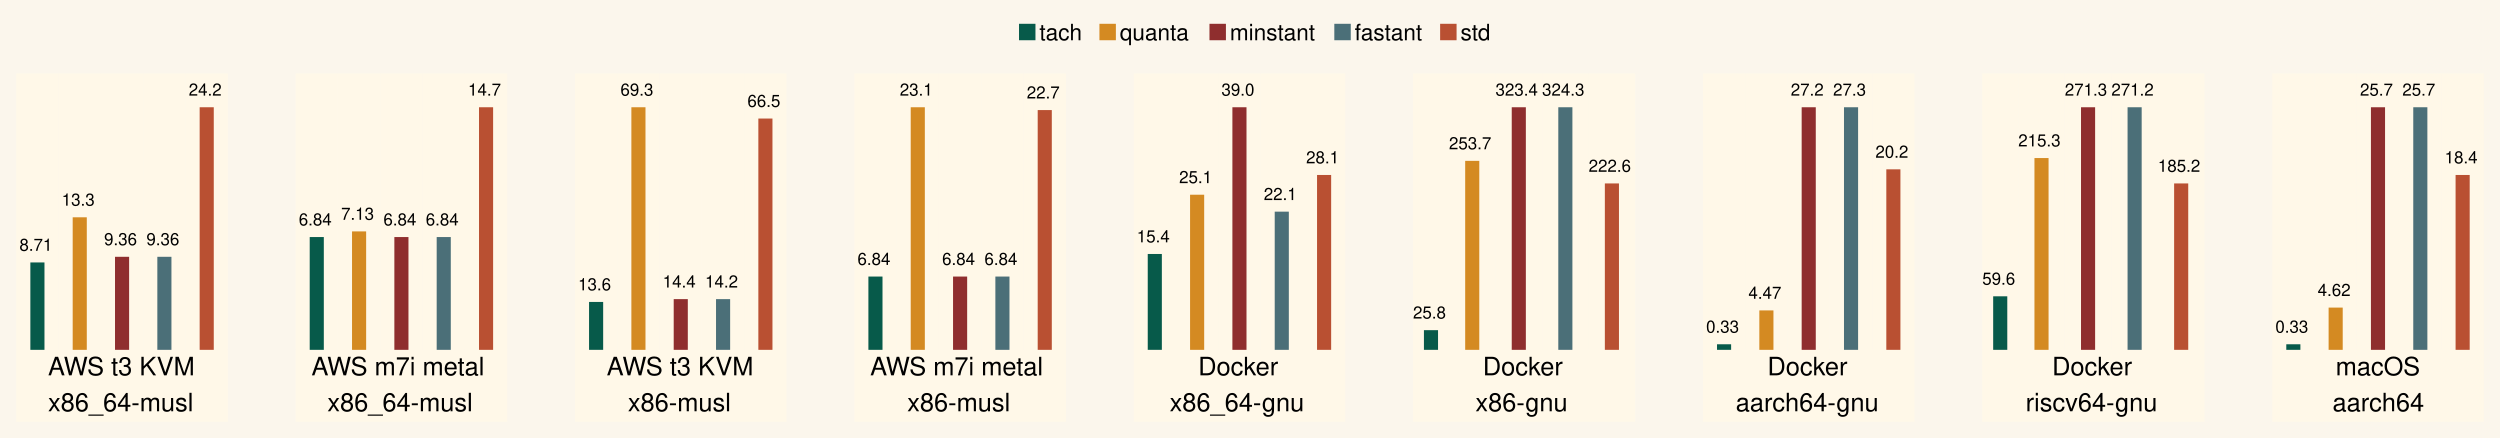
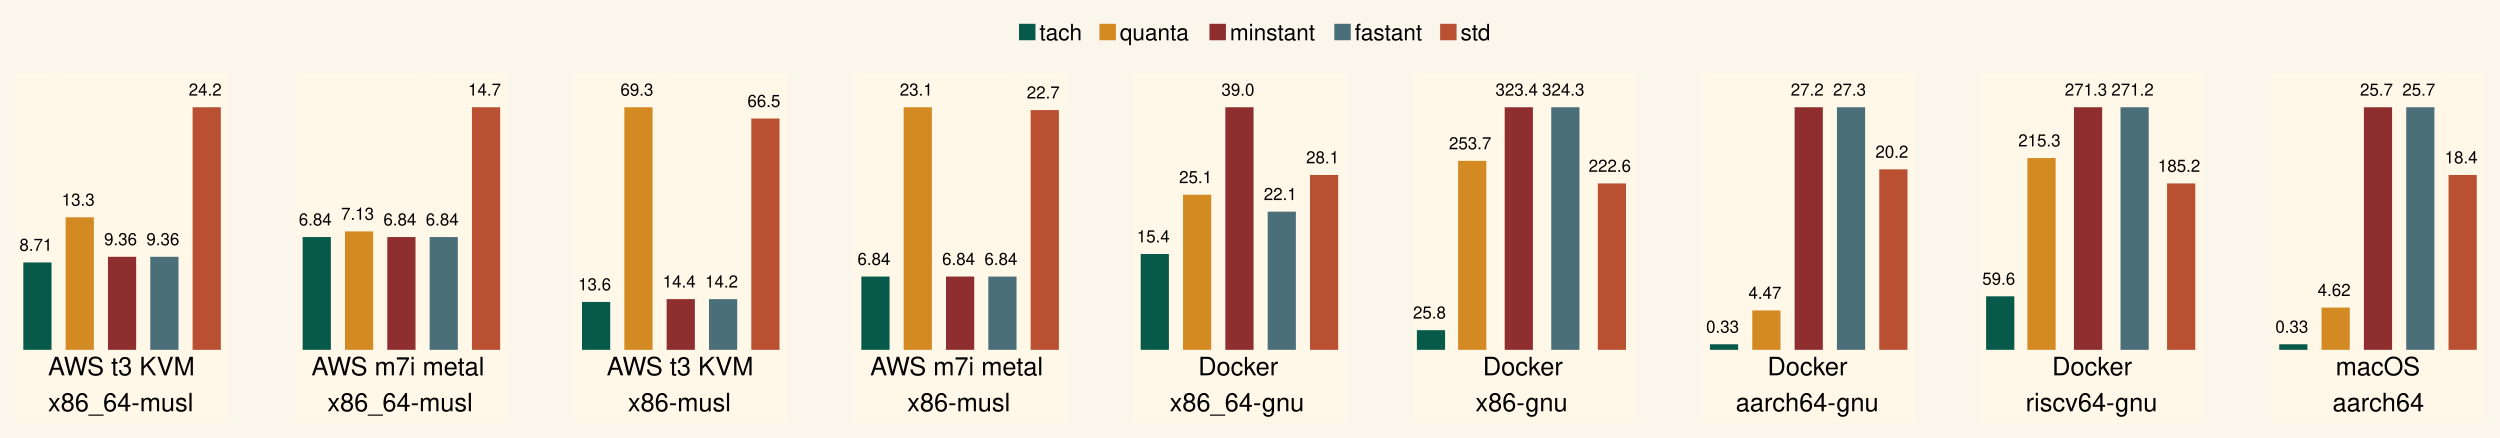
<svg xmlns="http://www.w3.org/2000/svg" width="886pt" height="155pt" viewBox="0.00 0.00 886.00 155.00">
  <g id="graph0" class="graph" transform="scale(1 1) rotate(0) translate(5.76 149.51)">
    <polygon fill="#fbf6ec" stroke="none" points="-5.76,5.76 -5.76,-149.51 880.26,-149.51 880.26,5.76 -5.76,5.76" />
    <g id="node1" class="node">
      <text xml:space="preserve" text-anchor="start" x="328.88" y="-135.25" font-family="Avenir Next, Helvetica, Arial, sans-serif" font-size="10.00">            </text>
      <text xml:space="preserve" text-anchor="start" x="355.88" y="-135.25" font-family="Avenir Next, Helvetica, Arial, sans-serif" font-size="8.00" fill="#075a4a">■</text>
      <text xml:space="preserve" text-anchor="start" x="360.38" y="-135.25" font-family="Avenir Next, Helvetica, Arial, sans-serif" font-size="8.00"> tach   </text>
      <text xml:space="preserve" text-anchor="start" x="384.38" y="-135.25" font-family="Avenir Next, Helvetica, Arial, sans-serif" font-size="8.00" fill="#d48a22">■</text>
      <text xml:space="preserve" text-anchor="start" x="388.88" y="-135.25" font-family="Avenir Next, Helvetica, Arial, sans-serif" font-size="8.00"> quanta   </text>
      <text xml:space="preserve" text-anchor="start" x="423.38" y="-135.25" font-family="Avenir Next, Helvetica, Arial, sans-serif" font-size="8.00" fill="#8f2e2e">■</text>
      <text xml:space="preserve" text-anchor="start" x="427.88" y="-135.25" font-family="Avenir Next, Helvetica, Arial, sans-serif" font-size="8.00"> minstant   </text>
      <text xml:space="preserve" text-anchor="start" x="467.62" y="-135.25" font-family="Avenir Next, Helvetica, Arial, sans-serif" font-size="8.00" fill="#4b6f78">■</text>
      <text xml:space="preserve" text-anchor="start" x="472.12" y="-135.25" font-family="Avenir Next, Helvetica, Arial, sans-serif" font-size="8.00"> fastant   </text>
      <text xml:space="preserve" text-anchor="start" x="505.12" y="-135.25" font-family="Avenir Next, Helvetica, Arial, sans-serif" font-size="8.00" fill="#b95032">■</text>
      <text xml:space="preserve" text-anchor="start" x="509.62" y="-135.25" font-family="Avenir Next, Helvetica, Arial, sans-serif" font-size="8.00"> std</text>
      <text xml:space="preserve" text-anchor="start" x="523.12" y="-135.25" font-family="Avenir Next, Helvetica, Arial, sans-serif" font-size="10.00">          </text>
      <polygon fill="#fff8e8" stroke="none" points="0,-25.5 0,-123.5 15,-123.5 15,-25.5 0,-25.5" />
      <text xml:space="preserve" text-anchor="start" x="1.12" y="-60.62" font-family="Avenir Next, Helvetica, Arial, sans-serif" font-size="6.00">8.71</text>
-       <polygon fill="#075a4a" stroke="none" points="5,-25.5 5,-56.5 10,-56.5 10,-25.5 5,-25.5" />
+       <polygon fill="#075a4a" stroke="none" points="2.5,-25.5 2.5,-56.5 12.5,-56.5 12.5,-25.5 2.5,-25.5" />
      <polygon fill="#fff8e8" stroke="none" points="15,-25.5 15,-123.5 30,-123.5 30,-25.5 15,-25.5" />
      <text xml:space="preserve" text-anchor="start" x="16.12" y="-76.62" font-family="Avenir Next, Helvetica, Arial, sans-serif" font-size="6.00">13.3</text>
-       <polygon fill="#d48a22" stroke="none" points="20,-25.5 20,-72.5 25,-72.5 25,-25.5 20,-25.5" />
+       <polygon fill="#d48a22" stroke="none" points="17.5,-25.5 17.5,-72.5 27.5,-72.5 27.5,-25.5 17.5,-25.5" />
      <polygon fill="#fff8e8" stroke="none" points="30,-25.5 30,-123.5 45,-123.5 45,-25.5 30,-25.5" />
      <text xml:space="preserve" text-anchor="start" x="31.12" y="-62.62" font-family="Avenir Next, Helvetica, Arial, sans-serif" font-size="6.00">9.36</text>
-       <polygon fill="#8f2e2e" stroke="none" points="35,-25.5 35,-58.5 40,-58.5 40,-25.5 35,-25.5" />
+       <polygon fill="#8f2e2e" stroke="none" points="32.5,-25.5 32.5,-58.5 42.5,-58.5 42.5,-25.5 32.5,-25.5" />
      <polygon fill="#fff8e8" stroke="none" points="45,-25.5 45,-123.5 60,-123.5 60,-25.5 45,-25.5" />
      <text xml:space="preserve" text-anchor="start" x="46.12" y="-62.62" font-family="Avenir Next, Helvetica, Arial, sans-serif" font-size="6.00">9.36</text>
-       <polygon fill="#4b6f78" stroke="none" points="50,-25.5 50,-58.5 55,-58.5 55,-25.5 50,-25.5" />
+       <polygon fill="#4b6f78" stroke="none" points="47.5,-25.5 47.5,-58.5 57.5,-58.5 57.5,-25.5 47.5,-25.5" />
      <polygon fill="#fff8e8" stroke="none" points="60,-25.5 60,-123.5 75,-123.5 75,-25.5 60,-25.5" />
      <text xml:space="preserve" text-anchor="start" x="61.12" y="-115.62" font-family="Avenir Next, Helvetica, Arial, sans-serif" font-size="6.00">24.2</text>
-       <polygon fill="#b95032" stroke="none" points="65,-25.5 65,-111.5 70,-111.5 70,-25.5 65,-25.5" />
+       <polygon fill="#b95032" stroke="none" points="62.5,-25.5 62.5,-111.5 72.5,-111.5 72.5,-25.5 62.5,-25.5" />
      <polygon fill="#fff8e8" stroke="none" points="0,0 0,-25.5 75,-25.5 75,0 0,0" />
      <text xml:space="preserve" text-anchor="start" x="11.25" y="-16.5" font-family="Avenir Next, Helvetica, Arial, sans-serif" font-size="9.00">AWS t3 KVM</text>
      <text xml:space="preserve" text-anchor="start" x="11.25" y="-3.75" font-family="Avenir Next, Helvetica, Arial, sans-serif" font-size="9.00">x86_64-musl</text>
      <polygon fill="#fff8e8" stroke="none" points="99,-25.5 99,-123.5 114,-123.5 114,-25.5 99,-25.5" />
      <text xml:space="preserve" text-anchor="start" x="100.12" y="-69.62" font-family="Avenir Next, Helvetica, Arial, sans-serif" font-size="6.00">6.84</text>
-       <polygon fill="#075a4a" stroke="none" points="104,-25.5 104,-65.5 109,-65.5 109,-25.5 104,-25.5" />
+       <polygon fill="#075a4a" stroke="none" points="101.5,-25.5 101.5,-65.5 111.5,-65.5 111.5,-25.5 101.5,-25.5" />
      <polygon fill="#fff8e8" stroke="none" points="114,-25.5 114,-123.5 129,-123.5 129,-25.5 114,-25.5" />
      <text xml:space="preserve" text-anchor="start" x="115.12" y="-71.62" font-family="Avenir Next, Helvetica, Arial, sans-serif" font-size="6.00">7.13</text>
-       <polygon fill="#d48a22" stroke="none" points="119,-25.5 119,-67.5 124,-67.5 124,-25.5 119,-25.5" />
+       <polygon fill="#d48a22" stroke="none" points="116.5,-25.5 116.5,-67.5 126.5,-67.5 126.5,-25.5 116.5,-25.5" />
      <polygon fill="#fff8e8" stroke="none" points="129,-25.5 129,-123.5 144,-123.5 144,-25.5 129,-25.5" />
      <text xml:space="preserve" text-anchor="start" x="130.12" y="-69.62" font-family="Avenir Next, Helvetica, Arial, sans-serif" font-size="6.00">6.84</text>
-       <polygon fill="#8f2e2e" stroke="none" points="134,-25.5 134,-65.5 139,-65.5 139,-25.5 134,-25.5" />
+       <polygon fill="#8f2e2e" stroke="none" points="131.5,-25.5 131.5,-65.5 141.5,-65.5 141.5,-25.5 131.5,-25.5" />
      <polygon fill="#fff8e8" stroke="none" points="144,-25.5 144,-123.5 159,-123.5 159,-25.5 144,-25.5" />
      <text xml:space="preserve" text-anchor="start" x="145.12" y="-69.62" font-family="Avenir Next, Helvetica, Arial, sans-serif" font-size="6.00">6.84</text>
-       <polygon fill="#4b6f78" stroke="none" points="149,-25.5 149,-65.5 154,-65.5 154,-25.5 149,-25.5" />
+       <polygon fill="#4b6f78" stroke="none" points="146.5,-25.5 146.5,-65.5 156.5,-65.5 156.5,-25.5 146.5,-25.5" />
      <polygon fill="#fff8e8" stroke="none" points="159,-25.5 159,-123.5 174,-123.5 174,-25.5 159,-25.5" />
      <text xml:space="preserve" text-anchor="start" x="160.12" y="-115.62" font-family="Avenir Next, Helvetica, Arial, sans-serif" font-size="6.00">14.7</text>
-       <polygon fill="#b95032" stroke="none" points="164,-25.5 164,-111.5 169,-111.5 169,-25.5 164,-25.5" />
+       <polygon fill="#b95032" stroke="none" points="161.5,-25.5 161.5,-111.5 171.5,-111.5 171.5,-25.5 161.5,-25.5" />
      <polygon fill="#fff8e8" stroke="none" points="99,0 99,-25.5 174,-25.5 174,0 99,0" />
      <text xml:space="preserve" text-anchor="start" x="104.62" y="-16.5" font-family="Avenir Next, Helvetica, Arial, sans-serif" font-size="9.00">AWS m7i metal</text>
      <text xml:space="preserve" text-anchor="start" x="110.25" y="-3.75" font-family="Avenir Next, Helvetica, Arial, sans-serif" font-size="9.00">x86_64-musl</text>
      <polygon fill="#fff8e8" stroke="none" points="198,-25.5 198,-123.5 213,-123.5 213,-25.5 198,-25.5" />
      <text xml:space="preserve" text-anchor="start" x="199.12" y="-46.62" font-family="Avenir Next, Helvetica, Arial, sans-serif" font-size="6.00">13.6</text>
-       <polygon fill="#075a4a" stroke="none" points="203,-25.5 203,-42.5 208,-42.5 208,-25.5 203,-25.5" />
+       <polygon fill="#075a4a" stroke="none" points="200.5,-25.5 200.5,-42.5 210.5,-42.5 210.5,-25.5 200.5,-25.5" />
      <polygon fill="#fff8e8" stroke="none" points="213,-25.5 213,-123.5 228,-123.5 228,-25.5 213,-25.5" />
      <text xml:space="preserve" text-anchor="start" x="214.12" y="-115.62" font-family="Avenir Next, Helvetica, Arial, sans-serif" font-size="6.00">69.3</text>
-       <polygon fill="#d48a22" stroke="none" points="218,-25.5 218,-111.5 223,-111.5 223,-25.5 218,-25.5" />
+       <polygon fill="#d48a22" stroke="none" points="215.5,-25.5 215.5,-111.5 225.5,-111.5 225.5,-25.5 215.5,-25.5" />
      <polygon fill="#fff8e8" stroke="none" points="228,-25.5 228,-123.5 243,-123.5 243,-25.5 228,-25.5" />
      <text xml:space="preserve" text-anchor="start" x="229.12" y="-47.62" font-family="Avenir Next, Helvetica, Arial, sans-serif" font-size="6.00">14.4</text>
-       <polygon fill="#8f2e2e" stroke="none" points="233,-25.5 233,-43.5 238,-43.5 238,-25.5 233,-25.5" />
+       <polygon fill="#8f2e2e" stroke="none" points="230.5,-25.5 230.5,-43.5 240.5,-43.5 240.5,-25.5 230.5,-25.5" />
      <polygon fill="#fff8e8" stroke="none" points="243,-25.5 243,-123.5 258,-123.5 258,-25.5 243,-25.5" />
      <text xml:space="preserve" text-anchor="start" x="244.12" y="-47.62" font-family="Avenir Next, Helvetica, Arial, sans-serif" font-size="6.00">14.2</text>
-       <polygon fill="#4b6f78" stroke="none" points="248,-25.5 248,-43.5 253,-43.5 253,-25.5 248,-25.5" />
+       <polygon fill="#4b6f78" stroke="none" points="245.5,-25.5 245.5,-43.5 255.5,-43.5 255.5,-25.5 245.5,-25.5" />
      <polygon fill="#fff8e8" stroke="none" points="258,-25.5 258,-123.5 273,-123.5 273,-25.5 258,-25.5" />
      <text xml:space="preserve" text-anchor="start" x="259.12" y="-111.62" font-family="Avenir Next, Helvetica, Arial, sans-serif" font-size="6.00">66.5</text>
-       <polygon fill="#b95032" stroke="none" points="263,-25.5 263,-107.5 268,-107.5 268,-25.5 263,-25.5" />
+       <polygon fill="#b95032" stroke="none" points="260.5,-25.5 260.5,-107.5 270.5,-107.5 270.5,-25.5 260.5,-25.5" />
      <polygon fill="#fff8e8" stroke="none" points="198,0 198,-25.5 273,-25.5 273,0 198,0" />
      <text xml:space="preserve" text-anchor="start" x="209.25" y="-16.5" font-family="Avenir Next, Helvetica, Arial, sans-serif" font-size="9.00">AWS t3 KVM</text>
      <text xml:space="preserve" text-anchor="start" x="216.75" y="-3.75" font-family="Avenir Next, Helvetica, Arial, sans-serif" font-size="9.00">x86-musl</text>
      <polygon fill="#fff8e8" stroke="none" points="297,-25.5 297,-123.5 312,-123.5 312,-25.5 297,-25.5" />
      <text xml:space="preserve" text-anchor="start" x="298.12" y="-55.62" font-family="Avenir Next, Helvetica, Arial, sans-serif" font-size="6.00">6.84</text>
-       <polygon fill="#075a4a" stroke="none" points="302,-25.5 302,-51.5 307,-51.5 307,-25.5 302,-25.5" />
+       <polygon fill="#075a4a" stroke="none" points="299.5,-25.5 299.5,-51.5 309.5,-51.5 309.5,-25.5 299.5,-25.5" />
      <polygon fill="#fff8e8" stroke="none" points="312,-25.5 312,-123.5 327,-123.5 327,-25.5 312,-25.5" />
      <text xml:space="preserve" text-anchor="start" x="313.12" y="-115.62" font-family="Avenir Next, Helvetica, Arial, sans-serif" font-size="6.00">23.1</text>
-       <polygon fill="#d48a22" stroke="none" points="317,-25.5 317,-111.5 322,-111.5 322,-25.5 317,-25.5" />
+       <polygon fill="#d48a22" stroke="none" points="314.5,-25.5 314.5,-111.5 324.5,-111.5 324.5,-25.5 314.5,-25.5" />
      <polygon fill="#fff8e8" stroke="none" points="327,-25.5 327,-123.5 342,-123.5 342,-25.5 327,-25.5" />
      <text xml:space="preserve" text-anchor="start" x="328.12" y="-55.62" font-family="Avenir Next, Helvetica, Arial, sans-serif" font-size="6.00">6.84</text>
-       <polygon fill="#8f2e2e" stroke="none" points="332,-25.5 332,-51.5 337,-51.5 337,-25.5 332,-25.5" />
+       <polygon fill="#8f2e2e" stroke="none" points="329.5,-25.5 329.5,-51.5 339.5,-51.5 339.5,-25.5 329.5,-25.5" />
      <polygon fill="#fff8e8" stroke="none" points="342,-25.5 342,-123.5 357,-123.5 357,-25.5 342,-25.5" />
      <text xml:space="preserve" text-anchor="start" x="343.12" y="-55.62" font-family="Avenir Next, Helvetica, Arial, sans-serif" font-size="6.00">6.84</text>
-       <polygon fill="#4b6f78" stroke="none" points="347,-25.5 347,-51.5 352,-51.5 352,-25.5 347,-25.5" />
+       <polygon fill="#4b6f78" stroke="none" points="344.5,-25.5 344.5,-51.5 354.5,-51.5 354.5,-25.5 344.5,-25.5" />
      <polygon fill="#fff8e8" stroke="none" points="357,-25.5 357,-123.5 372,-123.5 372,-25.5 357,-25.5" />
      <text xml:space="preserve" text-anchor="start" x="358.12" y="-114.62" font-family="Avenir Next, Helvetica, Arial, sans-serif" font-size="6.00">22.7</text>
-       <polygon fill="#b95032" stroke="none" points="362,-25.5 362,-110.5 367,-110.5 367,-25.5 362,-25.5" />
+       <polygon fill="#b95032" stroke="none" points="359.5,-25.5 359.5,-110.5 369.5,-110.5 369.5,-25.5 359.5,-25.5" />
      <polygon fill="#fff8e8" stroke="none" points="297,0 297,-25.5 372,-25.5 372,0 297,0" />
      <text xml:space="preserve" text-anchor="start" x="302.62" y="-16.5" font-family="Avenir Next, Helvetica, Arial, sans-serif" font-size="9.00">AWS m7i metal</text>
      <text xml:space="preserve" text-anchor="start" x="315.75" y="-3.75" font-family="Avenir Next, Helvetica, Arial, sans-serif" font-size="9.00">x86-musl</text>
      <polygon fill="#fff8e8" stroke="none" points="396,-25.5 396,-123.5 411,-123.5 411,-25.5 396,-25.5" />
      <text xml:space="preserve" text-anchor="start" x="397.12" y="-63.62" font-family="Avenir Next, Helvetica, Arial, sans-serif" font-size="6.00">15.4</text>
-       <polygon fill="#075a4a" stroke="none" points="401,-25.5 401,-59.5 406,-59.5 406,-25.5 401,-25.5" />
+       <polygon fill="#075a4a" stroke="none" points="398.5,-25.5 398.5,-59.5 408.5,-59.5 408.5,-25.5 398.5,-25.5" />
      <polygon fill="#fff8e8" stroke="none" points="411,-25.5 411,-123.5 426,-123.5 426,-25.5 411,-25.5" />
      <text xml:space="preserve" text-anchor="start" x="412.12" y="-84.62" font-family="Avenir Next, Helvetica, Arial, sans-serif" font-size="6.00">25.1</text>
-       <polygon fill="#d48a22" stroke="none" points="416,-25.5 416,-80.5 421,-80.5 421,-25.5 416,-25.5" />
+       <polygon fill="#d48a22" stroke="none" points="413.5,-25.5 413.5,-80.5 423.5,-80.5 423.5,-25.5 413.5,-25.5" />
      <polygon fill="#fff8e8" stroke="none" points="426,-25.5 426,-123.5 441,-123.5 441,-25.5 426,-25.5" />
      <text xml:space="preserve" text-anchor="start" x="427.12" y="-115.62" font-family="Avenir Next, Helvetica, Arial, sans-serif" font-size="6.00">39.0</text>
-       <polygon fill="#8f2e2e" stroke="none" points="431,-25.5 431,-111.5 436,-111.5 436,-25.5 431,-25.5" />
+       <polygon fill="#8f2e2e" stroke="none" points="428.5,-25.5 428.5,-111.5 438.5,-111.5 438.5,-25.5 428.5,-25.5" />
      <polygon fill="#fff8e8" stroke="none" points="441,-25.5 441,-123.5 456,-123.5 456,-25.5 441,-25.5" />
      <text xml:space="preserve" text-anchor="start" x="442.12" y="-78.62" font-family="Avenir Next, Helvetica, Arial, sans-serif" font-size="6.00">22.1</text>
-       <polygon fill="#4b6f78" stroke="none" points="446,-25.5 446,-74.5 451,-74.5 451,-25.5 446,-25.5" />
+       <polygon fill="#4b6f78" stroke="none" points="443.5,-25.5 443.5,-74.5 453.5,-74.5 453.5,-25.5 443.5,-25.5" />
      <polygon fill="#fff8e8" stroke="none" points="456,-25.5 456,-123.5 471,-123.5 471,-25.5 456,-25.5" />
      <text xml:space="preserve" text-anchor="start" x="457.12" y="-91.62" font-family="Avenir Next, Helvetica, Arial, sans-serif" font-size="6.00">28.1</text>
-       <polygon fill="#b95032" stroke="none" points="461,-25.5 461,-87.5 466,-87.5 466,-25.5 461,-25.5" />
+       <polygon fill="#b95032" stroke="none" points="458.5,-25.5 458.5,-87.5 468.5,-87.5 468.5,-25.5 458.5,-25.5" />
      <polygon fill="#fff8e8" stroke="none" points="396,0 396,-25.5 471,-25.5 471,0 396,0" />
      <text xml:space="preserve" text-anchor="start" x="418.88" y="-16.5" font-family="Avenir Next, Helvetica, Arial, sans-serif" font-size="9.00">Docker</text>
      <text xml:space="preserve" text-anchor="start" x="408.75" y="-3.75" font-family="Avenir Next, Helvetica, Arial, sans-serif" font-size="9.00">x86_64-gnu</text>
      <polygon fill="#fff8e8" stroke="none" points="495,-25.5 495,-123.5 507.75,-123.5 507.75,-25.5 495,-25.5" />
      <text xml:space="preserve" text-anchor="start" x="495" y="-36.62" font-family="Avenir Next, Helvetica, Arial, sans-serif" font-size="6.00">25.8</text>
-       <polygon fill="#075a4a" stroke="none" points="498.88,-25.5 498.88,-32.5 503.88,-32.5 503.88,-25.5 498.88,-25.5" />
+       <polygon fill="#075a4a" stroke="none" points="496.38,-25.5 496.38,-32.5 506.38,-32.5 506.38,-25.5 496.38,-25.5" />
      <polygon fill="#fff8e8" stroke="none" points="507.75,-25.5 507.75,-123.5 524.25,-123.5 524.25,-25.5 507.75,-25.5" />
      <text xml:space="preserve" text-anchor="start" x="507.75" y="-96.62" font-family="Avenir Next, Helvetica, Arial, sans-serif" font-size="6.00">253.7</text>
-       <polygon fill="#d48a22" stroke="none" points="513.5,-25.5 513.5,-92.5 518.5,-92.5 518.5,-25.5 513.5,-25.5" />
+       <polygon fill="#d48a22" stroke="none" points="511,-25.5 511,-92.5 521,-92.5 521,-25.5 511,-25.5" />
      <polygon fill="#fff8e8" stroke="none" points="524.25,-25.5 524.25,-123.5 540.75,-123.5 540.75,-25.5 524.25,-25.5" />
      <text xml:space="preserve" text-anchor="start" x="524.25" y="-115.62" font-family="Avenir Next, Helvetica, Arial, sans-serif" font-size="6.00">323.4</text>
-       <polygon fill="#8f2e2e" stroke="none" points="530,-25.5 530,-111.5 535,-111.5 535,-25.5 530,-25.5" />
+       <polygon fill="#8f2e2e" stroke="none" points="527.5,-25.5 527.5,-111.5 537.5,-111.5 537.5,-25.5 527.5,-25.5" />
      <polygon fill="#fff8e8" stroke="none" points="540.75,-25.5 540.75,-123.5 557.25,-123.5 557.25,-25.5 540.75,-25.5" />
      <text xml:space="preserve" text-anchor="start" x="540.75" y="-115.62" font-family="Avenir Next, Helvetica, Arial, sans-serif" font-size="6.00">324.3</text>
-       <polygon fill="#4b6f78" stroke="none" points="546.5,-25.5 546.5,-111.5 551.5,-111.5 551.5,-25.5 546.5,-25.5" />
+       <polygon fill="#4b6f78" stroke="none" points="544,-25.5 544,-111.5 554,-111.5 554,-25.5 544,-25.5" />
      <polygon fill="#fff8e8" stroke="none" points="557.25,-25.5 557.25,-123.5 573.75,-123.5 573.75,-25.5 557.25,-25.5" />
      <text xml:space="preserve" text-anchor="start" x="557.25" y="-88.62" font-family="Avenir Next, Helvetica, Arial, sans-serif" font-size="6.00">222.6</text>
-       <polygon fill="#b95032" stroke="none" points="563,-25.5 563,-84.5 568,-84.5 568,-25.5 563,-25.5" />
+       <polygon fill="#b95032" stroke="none" points="560.5,-25.5 560.5,-84.5 570.5,-84.5 570.5,-25.5 560.5,-25.5" />
      <polygon fill="#fff8e8" stroke="none" points="495,0 495,-25.5 573.75,-25.5 573.75,0 495,0" />
      <text xml:space="preserve" text-anchor="start" x="519.75" y="-16.5" font-family="Avenir Next, Helvetica, Arial, sans-serif" font-size="9.00">Docker</text>
      <text xml:space="preserve" text-anchor="start" x="517.12" y="-3.75" font-family="Avenir Next, Helvetica, Arial, sans-serif" font-size="9.00">x86-gnu</text>
      <polygon fill="#fff8e8" stroke="none" points="597.75,-25.5 597.75,-123.5 612.75,-123.5 612.75,-25.5 597.75,-25.5" />
      <text xml:space="preserve" text-anchor="start" x="598.88" y="-31.62" font-family="Avenir Next, Helvetica, Arial, sans-serif" font-size="6.00">0.33</text>
-       <polygon fill="#075a4a" stroke="none" points="602.75,-25.5 602.75,-27.5 607.75,-27.5 607.75,-25.5 602.75,-25.5" />
+       <polygon fill="#075a4a" stroke="none" points="600.25,-25.5 600.25,-27.5 610.25,-27.5 610.25,-25.5 600.25,-25.5" />
      <polygon fill="#fff8e8" stroke="none" points="612.75,-25.5 612.75,-123.5 627.75,-123.5 627.75,-25.5 612.75,-25.5" />
      <text xml:space="preserve" text-anchor="start" x="613.88" y="-43.62" font-family="Avenir Next, Helvetica, Arial, sans-serif" font-size="6.00">4.47</text>
-       <polygon fill="#d48a22" stroke="none" points="617.75,-25.5 617.75,-39.5 622.75,-39.5 622.75,-25.5 617.75,-25.5" />
+       <polygon fill="#d48a22" stroke="none" points="615.25,-25.5 615.25,-39.5 625.25,-39.5 625.25,-25.5 615.25,-25.5" />
      <polygon fill="#fff8e8" stroke="none" points="627.75,-25.5 627.75,-123.5 642.75,-123.5 642.75,-25.5 627.75,-25.5" />
      <text xml:space="preserve" text-anchor="start" x="628.88" y="-115.62" font-family="Avenir Next, Helvetica, Arial, sans-serif" font-size="6.00">27.2</text>
-       <polygon fill="#8f2e2e" stroke="none" points="632.75,-25.5 632.75,-111.5 637.75,-111.5 637.75,-25.5 632.75,-25.5" />
+       <polygon fill="#8f2e2e" stroke="none" points="630.25,-25.5 630.25,-111.5 640.25,-111.5 640.25,-25.5 630.25,-25.5" />
      <polygon fill="#fff8e8" stroke="none" points="642.75,-25.5 642.75,-123.5 657.75,-123.5 657.75,-25.5 642.75,-25.5" />
      <text xml:space="preserve" text-anchor="start" x="643.88" y="-115.62" font-family="Avenir Next, Helvetica, Arial, sans-serif" font-size="6.00">27.3</text>
-       <polygon fill="#4b6f78" stroke="none" points="647.75,-25.5 647.75,-111.5 652.75,-111.5 652.75,-25.5 647.75,-25.5" />
+       <polygon fill="#4b6f78" stroke="none" points="645.25,-25.5 645.25,-111.5 655.25,-111.5 655.25,-25.5 645.25,-25.5" />
      <polygon fill="#fff8e8" stroke="none" points="657.75,-25.5 657.75,-123.5 672.75,-123.5 672.75,-25.5 657.75,-25.5" />
      <text xml:space="preserve" text-anchor="start" x="658.88" y="-93.62" font-family="Avenir Next, Helvetica, Arial, sans-serif" font-size="6.00">20.2</text>
-       <polygon fill="#b95032" stroke="none" points="662.75,-25.5 662.75,-89.5 667.75,-89.5 667.75,-25.5 662.75,-25.5" />
+       <polygon fill="#b95032" stroke="none" points="660.25,-25.5 660.25,-89.5 670.25,-89.5 670.25,-25.5 660.25,-25.5" />
      <polygon fill="#fff8e8" stroke="none" points="597.75,0 597.75,-25.5 672.75,-25.5 672.75,0 597.75,0" />
      <text xml:space="preserve" text-anchor="start" x="620.62" y="-16.5" font-family="Avenir Next, Helvetica, Arial, sans-serif" font-size="9.00">Docker</text>
      <text xml:space="preserve" text-anchor="start" x="609.38" y="-3.75" font-family="Avenir Next, Helvetica, Arial, sans-serif" font-size="9.00">aarch64-gnu</text>
      <polygon fill="#fff8e8" stroke="none" points="696.75,-25.5 696.75,-123.5 709.5,-123.5 709.5,-25.5 696.75,-25.5" />
      <text xml:space="preserve" text-anchor="start" x="696.75" y="-48.62" font-family="Avenir Next, Helvetica, Arial, sans-serif" font-size="6.00">59.6</text>
-       <polygon fill="#075a4a" stroke="none" points="700.62,-25.5 700.62,-44.5 705.62,-44.5 705.62,-25.5 700.62,-25.5" />
+       <polygon fill="#075a4a" stroke="none" points="698.12,-25.5 698.12,-44.5 708.12,-44.5 708.12,-25.5 698.12,-25.5" />
      <polygon fill="#fff8e8" stroke="none" points="709.5,-25.5 709.5,-123.5 726,-123.5 726,-25.5 709.5,-25.5" />
      <text xml:space="preserve" text-anchor="start" x="709.5" y="-97.62" font-family="Avenir Next, Helvetica, Arial, sans-serif" font-size="6.00">215.3</text>
-       <polygon fill="#d48a22" stroke="none" points="715.25,-25.5 715.25,-93.5 720.25,-93.5 720.25,-25.5 715.25,-25.5" />
+       <polygon fill="#d48a22" stroke="none" points="712.75,-25.5 712.75,-93.5 722.75,-93.5 722.75,-25.5 712.75,-25.5" />
      <polygon fill="#fff8e8" stroke="none" points="726,-25.5 726,-123.5 742.5,-123.5 742.5,-25.5 726,-25.5" />
      <text xml:space="preserve" text-anchor="start" x="726" y="-115.62" font-family="Avenir Next, Helvetica, Arial, sans-serif" font-size="6.00">271.3</text>
-       <polygon fill="#8f2e2e" stroke="none" points="731.75,-25.5 731.75,-111.5 736.75,-111.5 736.75,-25.5 731.75,-25.5" />
+       <polygon fill="#8f2e2e" stroke="none" points="729.25,-25.5 729.25,-111.5 739.25,-111.5 739.25,-25.5 729.25,-25.5" />
      <polygon fill="#fff8e8" stroke="none" points="742.5,-25.5 742.5,-123.5 759,-123.5 759,-25.5 742.5,-25.5" />
      <text xml:space="preserve" text-anchor="start" x="742.5" y="-115.62" font-family="Avenir Next, Helvetica, Arial, sans-serif" font-size="6.00">271.2</text>
-       <polygon fill="#4b6f78" stroke="none" points="748.25,-25.5 748.25,-111.5 753.25,-111.5 753.25,-25.5 748.25,-25.5" />
+       <polygon fill="#4b6f78" stroke="none" points="745.75,-25.5 745.75,-111.5 755.75,-111.5 755.75,-25.5 745.75,-25.5" />
      <polygon fill="#fff8e8" stroke="none" points="759,-25.5 759,-123.5 775.5,-123.5 775.5,-25.5 759,-25.5" />
      <text xml:space="preserve" text-anchor="start" x="759" y="-88.62" font-family="Avenir Next, Helvetica, Arial, sans-serif" font-size="6.00">185.2</text>
-       <polygon fill="#b95032" stroke="none" points="764.75,-25.5 764.75,-84.5 769.75,-84.5 769.75,-25.5 764.75,-25.5" />
+       <polygon fill="#b95032" stroke="none" points="762.25,-25.5 762.25,-84.5 772.25,-84.5 772.25,-25.5 762.25,-25.5" />
      <polygon fill="#fff8e8" stroke="none" points="696.75,0 696.75,-25.5 775.5,-25.5 775.5,0 696.75,0" />
      <text xml:space="preserve" text-anchor="start" x="721.5" y="-16.5" font-family="Avenir Next, Helvetica, Arial, sans-serif" font-size="9.00">Docker</text>
      <text xml:space="preserve" text-anchor="start" x="712.12" y="-3.75" font-family="Avenir Next, Helvetica, Arial, sans-serif" font-size="9.00">riscv64-gnu</text>
      <polygon fill="#fff8e8" stroke="none" points="799.5,-25.5 799.5,-123.5 814.5,-123.5 814.5,-25.5 799.5,-25.5" />
      <text xml:space="preserve" text-anchor="start" x="800.62" y="-31.62" font-family="Avenir Next, Helvetica, Arial, sans-serif" font-size="6.00">0.33</text>
-       <polygon fill="#075a4a" stroke="none" points="804.5,-25.5 804.5,-27.5 809.5,-27.5 809.5,-25.5 804.5,-25.5" />
+       <polygon fill="#075a4a" stroke="none" points="802,-25.5 802,-27.5 812,-27.5 812,-25.5 802,-25.5" />
      <polygon fill="#fff8e8" stroke="none" points="814.5,-25.5 814.5,-123.5 829.5,-123.5 829.5,-25.5 814.5,-25.5" />
      <text xml:space="preserve" text-anchor="start" x="815.62" y="-44.62" font-family="Avenir Next, Helvetica, Arial, sans-serif" font-size="6.00">4.62</text>
-       <polygon fill="#d48a22" stroke="none" points="819.5,-25.5 819.5,-40.5 824.5,-40.5 824.5,-25.5 819.5,-25.5" />
+       <polygon fill="#d48a22" stroke="none" points="817,-25.5 817,-40.5 827,-40.5 827,-25.5 817,-25.5" />
      <polygon fill="#fff8e8" stroke="none" points="829.5,-25.5 829.5,-123.5 844.5,-123.5 844.5,-25.5 829.5,-25.5" />
      <text xml:space="preserve" text-anchor="start" x="830.62" y="-115.62" font-family="Avenir Next, Helvetica, Arial, sans-serif" font-size="6.00">25.7</text>
-       <polygon fill="#8f2e2e" stroke="none" points="834.5,-25.5 834.5,-111.5 839.5,-111.5 839.5,-25.5 834.5,-25.5" />
+       <polygon fill="#8f2e2e" stroke="none" points="832,-25.5 832,-111.5 842,-111.5 842,-25.5 832,-25.5" />
      <polygon fill="#fff8e8" stroke="none" points="844.5,-25.5 844.5,-123.5 859.5,-123.5 859.5,-25.5 844.5,-25.5" />
      <text xml:space="preserve" text-anchor="start" x="845.62" y="-115.62" font-family="Avenir Next, Helvetica, Arial, sans-serif" font-size="6.00">25.7</text>
-       <polygon fill="#4b6f78" stroke="none" points="849.5,-25.5 849.5,-111.5 854.5,-111.5 854.5,-25.5 849.5,-25.5" />
+       <polygon fill="#4b6f78" stroke="none" points="847,-25.5 847,-111.5 857,-111.5 857,-25.5 847,-25.5" />
      <polygon fill="#fff8e8" stroke="none" points="859.5,-25.5 859.5,-123.5 874.5,-123.5 874.5,-25.5 859.5,-25.5" />
      <text xml:space="preserve" text-anchor="start" x="860.62" y="-91.62" font-family="Avenir Next, Helvetica, Arial, sans-serif" font-size="6.00">18.4</text>
-       <polygon fill="#b95032" stroke="none" points="864.5,-25.5 864.5,-87.5 869.5,-87.5 869.5,-25.5 864.5,-25.5" />
+       <polygon fill="#b95032" stroke="none" points="862,-25.5 862,-87.5 872,-87.5 872,-25.5 862,-25.5" />
      <polygon fill="#fff8e8" stroke="none" points="799.5,0 799.5,-25.5 874.5,-25.5 874.5,0 799.5,0" />
      <text xml:space="preserve" text-anchor="start" x="822" y="-16.5" font-family="Avenir Next, Helvetica, Arial, sans-serif" font-size="9.00">macOS</text>
      <text xml:space="preserve" text-anchor="start" x="820.88" y="-3.75" font-family="Avenir Next, Helvetica, Arial, sans-serif" font-size="9.00">aarch64</text>
    </g>
  </g>
</svg>
